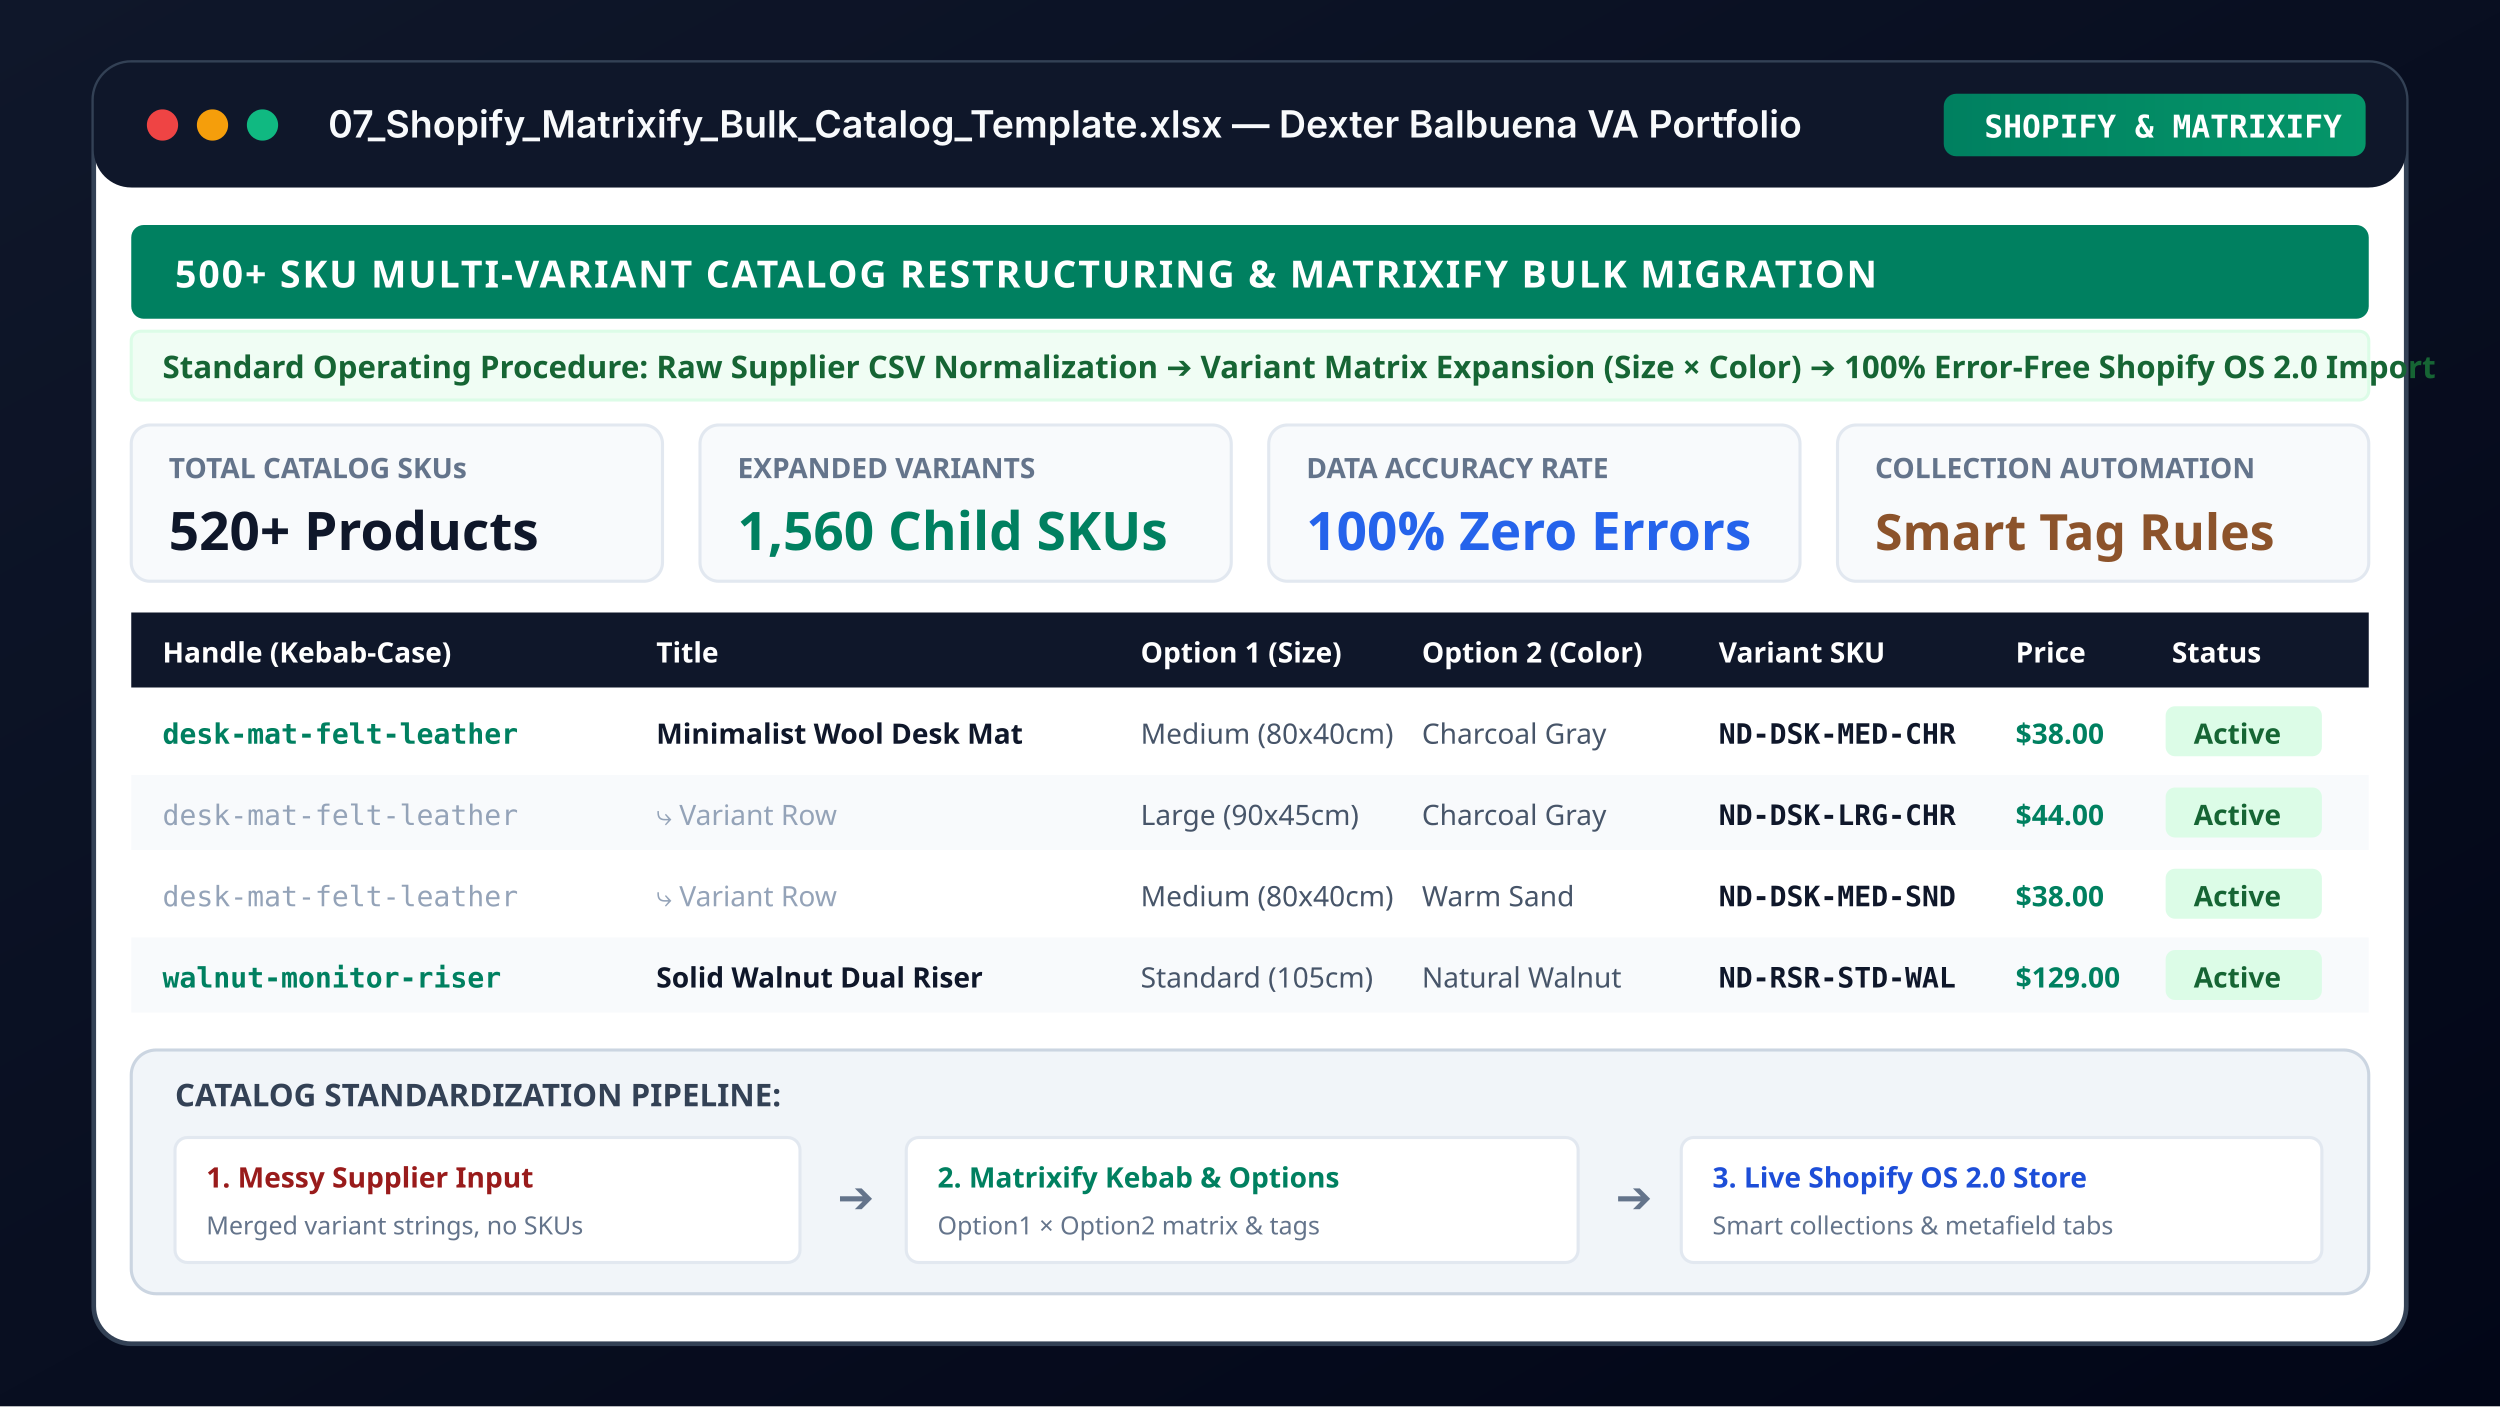
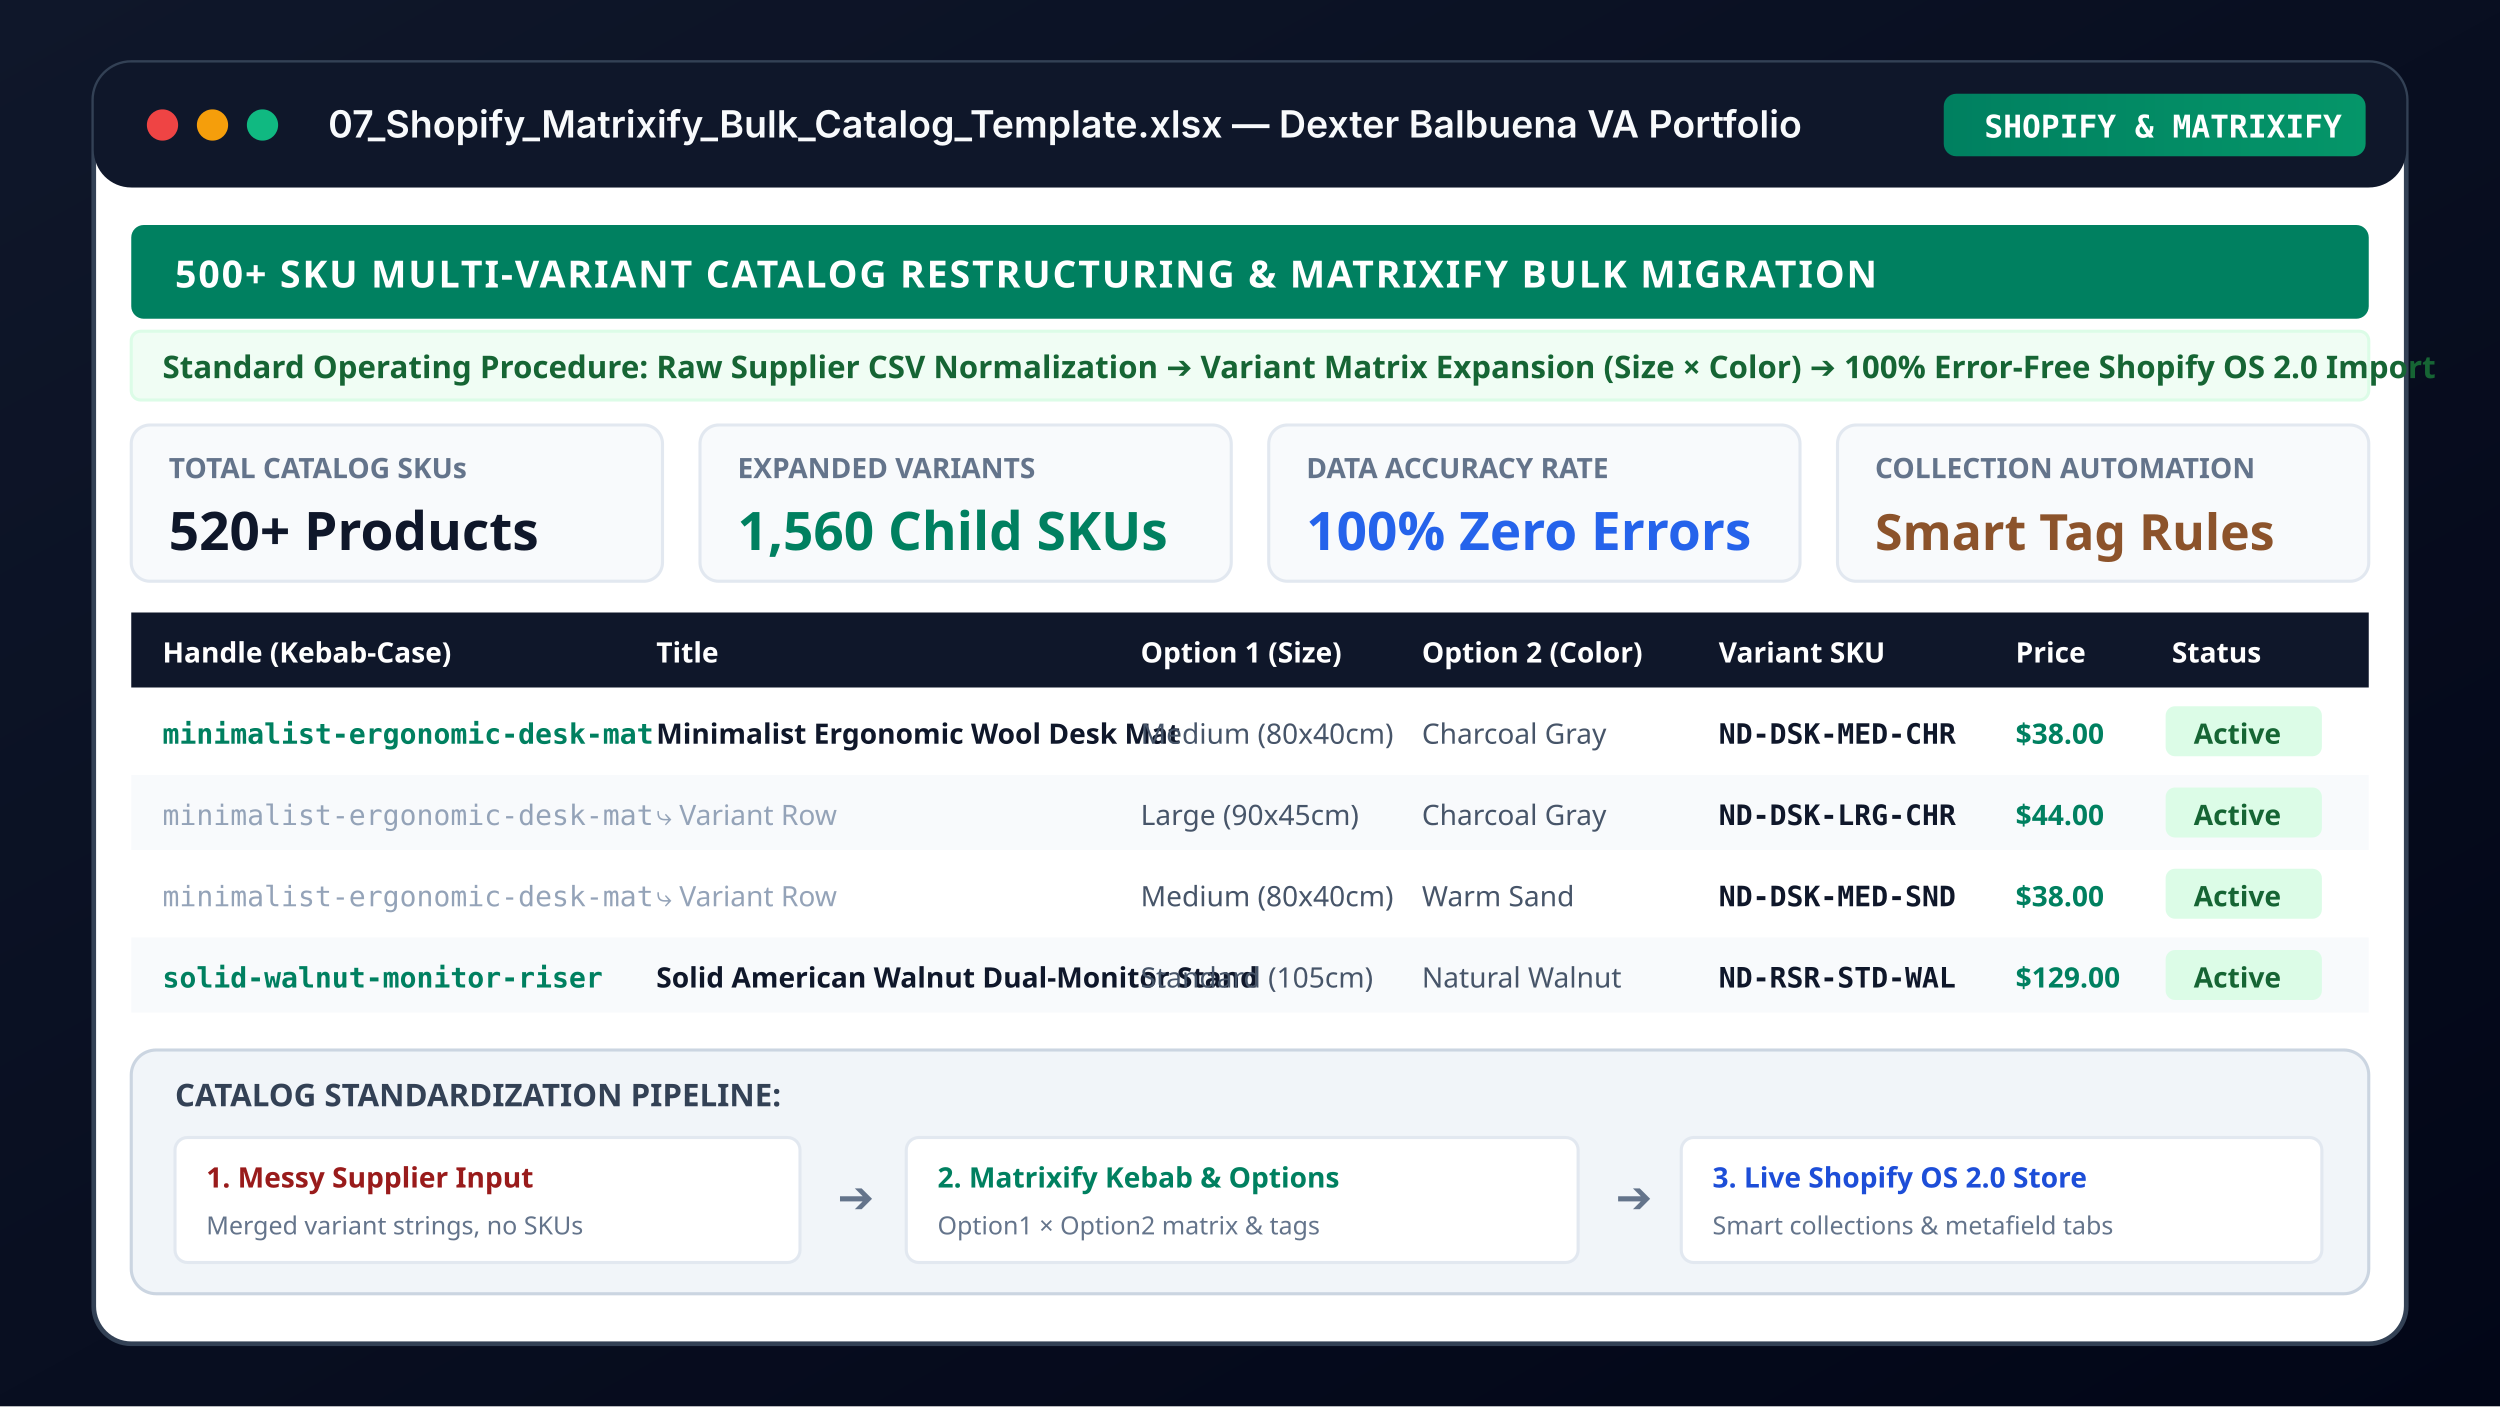
<svg xmlns="http://www.w3.org/2000/svg" viewBox="0 0 800 450" width="800" height="450">
  <defs>
    <linearGradient id="bg-grad" x1="0%" y1="0%" x2="100%" y2="100%">
      <stop offset="0%" stop-color="#0F172A" />
      <stop offset="100%" stop-color="#020617" />
    </linearGradient>
    <linearGradient id="shopify-pill" x1="0%" y1="0%" x2="100%" y2="0%">
      <stop offset="0%" stop-color="#008060" />
      <stop offset="100%" stop-color="#059669" />
    </linearGradient>
  </defs>
  <rect width="800" height="450" fill="url(#bg-grad)" />
  <rect x="30" y="20" width="740" height="410" rx="12" fill="#FFFFFF" stroke="#334155" stroke-width="1.5" />
  <rect x="30" y="20" width="740" height="40" rx="12" fill="#0F172A" />
  <circle cx="52" cy="40" r="5" fill="#EF4444" />
  <circle cx="68" cy="40" r="5" fill="#F59E0B" />
  <circle cx="84" cy="40" r="5" fill="#10B981" />
  <text x="105" y="44" fill="#F8FAFC" font-family="system-ui, -apple-system, sans-serif" font-size="12" font-weight="600">
    07_Shopify_Matrixify_Bulk_Catalog_Template.xlsx — Dexter Balbuena VA Portfolio
  </text>
  <rect x="622" y="30" width="135" height="20" rx="4" fill="url(#shopify-pill)" />
  <text x="635" y="44" fill="#FFFFFF" font-family="monospace" font-size="10" font-weight="700">SHOPIFY &amp; MATRIXIFY</text>
  <rect x="42" y="72" width="716" height="30" rx="4" fill="#008060" />
  <text x="56" y="92" fill="#FFFFFF" font-family="system-ui, sans-serif" font-size="12" font-weight="800" letter-spacing="0.05em">
    500+ SKU MULTI-VARIANT CATALOG RESTRUCTURING &amp; MATRIXIFY BULK MIGRATION
  </text>
  <rect x="42" y="106" width="716" height="22" rx="3" fill="#F0FDF4" stroke="#DCFCE7" stroke-width="1" />
  <text x="52" y="121" fill="#166534" font-family="system-ui, sans-serif" font-size="10" font-weight="600">
    Standard Operating Procedure: Raw Supplier CSV Normalization ➔ Variant Matrix Expansion (Size × Color) ➔ 100% Error-Free Shopify OS 2.0 Import
  </text>
  <rect x="42" y="136" width="170" height="50" rx="6" fill="#F8FAFC" stroke="#E2E8F0" stroke-width="1" />
  <text x="54" y="153" fill="#64748B" font-family="system-ui, sans-serif" font-size="9" font-weight="700">TOTAL CATALOG SKUs</text>
  <text x="54" y="176" fill="#0F172A" font-family="system-ui, sans-serif" font-size="17" font-weight="800">520+ Products</text>
  <rect x="224" y="136" width="170" height="50" rx="6" fill="#F8FAFC" stroke="#E2E8F0" stroke-width="1" />
  <text x="236" y="153" fill="#64748B" font-family="system-ui, sans-serif" font-size="9" font-weight="700">EXPANDED VARIANTS</text>
  <text x="236" y="176" fill="#008060" font-family="system-ui, sans-serif" font-size="17" font-weight="800">1,560 Child SKUs</text>
  <rect x="406" y="136" width="170" height="50" rx="6" fill="#F8FAFC" stroke="#E2E8F0" stroke-width="1" />
  <text x="418" y="153" fill="#64748B" font-family="system-ui, sans-serif" font-size="9" font-weight="700">DATA ACCURACY RATE</text>
  <text x="418" y="176" fill="#2563EB" font-family="system-ui, sans-serif" font-size="17" font-weight="800">100% Zero Errors</text>
  <rect x="588" y="136" width="170" height="50" rx="6" fill="#F8FAFC" stroke="#E2E8F0" stroke-width="1" />
  <text x="600" y="153" fill="#64748B" font-family="system-ui, sans-serif" font-size="9" font-weight="700">COLLECTION AUTOMATION</text>
  <text x="600" y="176" fill="#8C532B" font-family="system-ui, sans-serif" font-size="16" font-weight="800">Smart Tag Rules</text>
  <rect x="42" y="196" width="716" height="24" fill="#0F172A" />
  <text x="52" y="212" fill="#FFFFFF" font-family="system-ui, sans-serif" font-size="9" font-weight="700">Handle (Kebab-Case)</text>
  <text x="210" y="212" fill="#FFFFFF" font-family="system-ui, sans-serif" font-size="9" font-weight="700">Title</text>
  <text x="365" y="212" fill="#FFFFFF" font-family="system-ui, sans-serif" font-size="9" font-weight="700">Option 1 (Size)</text>
  <text x="455" y="212" fill="#FFFFFF" font-family="system-ui, sans-serif" font-size="9" font-weight="700">Option 2 (Color)</text>
  <text x="550" y="212" fill="#FFFFFF" font-family="system-ui, sans-serif" font-size="9" font-weight="700">Variant SKU</text>
  <text x="645" y="212" fill="#FFFFFF" font-family="system-ui, sans-serif" font-size="9" font-weight="700">Price</text>
  <text x="695" y="212" fill="#FFFFFF" font-family="system-ui, sans-serif" font-size="9" font-weight="700">Status</text>
  <rect x="42" y="222" width="716" height="24" fill="#FFFFFF" />
-   <text x="52" y="238" fill="#008060" font-family="monospace" font-size="9" font-weight="600">desk-mat-felt-leather</text>
-   <text x="210" y="238" fill="#0F172A" font-family="system-ui, sans-serif" font-size="9" font-weight="600">Minimalist Wool Desk Mat</text>
+   <text x="52" y="238" fill="#008060" font-family="monospace" font-size="9" font-weight="600">minimalist-ergonomic-desk-mat</text>
+   <text x="210" y="238" fill="#0F172A" font-family="system-ui, sans-serif" font-size="9" font-weight="600">Minimalist Ergonomic Wool Desk Mat</text>
  <text x="365" y="238" fill="#475569" font-family="system-ui, sans-serif" font-size="9">Medium (80x40cm)</text>
  <text x="455" y="238" fill="#475569" font-family="system-ui, sans-serif" font-size="9">Charcoal Gray</text>
  <text x="550" y="238" fill="#0F172A" font-family="monospace" font-size="9" font-weight="600">ND-DSK-MED-CHR</text>
  <text x="645" y="238" fill="#008060" font-family="system-ui, sans-serif" font-size="9" font-weight="700">$38.00</text>
  <rect x="693" y="226" width="50" height="16" rx="3" fill="#DCFCE7" />
  <text x="702" y="238" fill="#166534" font-family="system-ui, sans-serif" font-size="9" font-weight="700">Active</text>
  <rect x="42" y="248" width="716" height="24" fill="#F8FAFC" />
-   <text x="52" y="264" fill="#94A3B8" font-family="monospace" font-size="9">desk-mat-felt-leather</text>
+   <text x="52" y="264" fill="#94A3B8" font-family="monospace" font-size="9">minimalist-ergonomic-desk-mat</text>
  <text x="210" y="264" fill="#94A3B8" font-family="system-ui, sans-serif" font-size="9">⤷ Variant Row</text>
  <text x="365" y="264" fill="#475569" font-family="system-ui, sans-serif" font-size="9">Large (90x45cm)</text>
  <text x="455" y="264" fill="#475569" font-family="system-ui, sans-serif" font-size="9">Charcoal Gray</text>
  <text x="550" y="264" fill="#0F172A" font-family="monospace" font-size="9" font-weight="600">ND-DSK-LRG-CHR</text>
  <text x="645" y="264" fill="#008060" font-family="system-ui, sans-serif" font-size="9" font-weight="700">$44.00</text>
  <rect x="693" y="252" width="50" height="16" rx="3" fill="#DCFCE7" />
  <text x="702" y="264" fill="#166534" font-family="system-ui, sans-serif" font-size="9" font-weight="700">Active</text>
  <rect x="42" y="274" width="716" height="24" fill="#FFFFFF" />
-   <text x="52" y="290" fill="#94A3B8" font-family="monospace" font-size="9">desk-mat-felt-leather</text>
+   <text x="52" y="290" fill="#94A3B8" font-family="monospace" font-size="9">minimalist-ergonomic-desk-mat</text>
  <text x="210" y="290" fill="#94A3B8" font-family="system-ui, sans-serif" font-size="9">⤷ Variant Row</text>
  <text x="365" y="290" fill="#475569" font-family="system-ui, sans-serif" font-size="9">Medium (80x40cm)</text>
  <text x="455" y="290" fill="#475569" font-family="system-ui, sans-serif" font-size="9">Warm Sand</text>
  <text x="550" y="290" fill="#0F172A" font-family="monospace" font-size="9" font-weight="600">ND-DSK-MED-SND</text>
  <text x="645" y="290" fill="#008060" font-family="system-ui, sans-serif" font-size="9" font-weight="700">$38.00</text>
  <rect x="693" y="278" width="50" height="16" rx="3" fill="#DCFCE7" />
  <text x="702" y="290" fill="#166534" font-family="system-ui, sans-serif" font-size="9" font-weight="700">Active</text>
  <rect x="42" y="300" width="716" height="24" fill="#F8FAFC" />
-   <text x="52" y="316" fill="#008060" font-family="monospace" font-size="9" font-weight="600">walnut-monitor-riser</text>
-   <text x="210" y="316" fill="#0F172A" font-family="system-ui, sans-serif" font-size="9" font-weight="600">Solid Walnut Dual Riser</text>
+   <text x="52" y="316" fill="#008060" font-family="monospace" font-size="9" font-weight="600">solid-walnut-monitor-riser</text>
+   <text x="210" y="316" fill="#0F172A" font-family="system-ui, sans-serif" font-size="9" font-weight="600">Solid American Walnut Dual-Monitor Stand</text>
  <text x="365" y="316" fill="#475569" font-family="system-ui, sans-serif" font-size="9">Standard (105cm)</text>
  <text x="455" y="316" fill="#475569" font-family="system-ui, sans-serif" font-size="9">Natural Walnut</text>
  <text x="550" y="316" fill="#0F172A" font-family="monospace" font-size="9" font-weight="600">ND-RSR-STD-WAL</text>
  <text x="645" y="316" fill="#008060" font-family="system-ui, sans-serif" font-size="9" font-weight="700">$129.00</text>
  <rect x="693" y="304" width="50" height="16" rx="3" fill="#DCFCE7" />
  <text x="702" y="316" fill="#166534" font-family="system-ui, sans-serif" font-size="9" font-weight="700">Active</text>
  <rect x="42" y="336" width="716" height="78" rx="8" fill="#F1F5F9" stroke="#CBD5E1" stroke-width="1" />
  <text x="56" y="354" fill="#334155" font-family="system-ui, sans-serif" font-size="10" font-weight="700">
    CATALOG STANDARDIZATION PIPELINE:
  </text>
  <rect x="56" y="364" width="200" height="40" rx="4" fill="#FFFFFF" stroke="#E2E8F0" />
  <text x="66" y="380" fill="#991B1B" font-family="system-ui, sans-serif" font-size="9" font-weight="700">1. Messy Supplier Input</text>
  <text x="66" y="395" fill="#64748B" font-family="system-ui, sans-serif" font-size="8">Merged variant strings, no SKUs</text>
  <text x="268" y="388" fill="#64748B" font-family="system-ui, sans-serif" font-size="14" font-weight="700">➔</text>
  <rect x="290" y="364" width="215" height="40" rx="4" fill="#FFFFFF" stroke="#E2E8F0" />
  <text x="300" y="380" fill="#008060" font-family="system-ui, sans-serif" font-size="9" font-weight="700">2. Matrixify Kebab &amp; Options</text>
  <text x="300" y="395" fill="#64748B" font-family="system-ui, sans-serif" font-size="8">Option1 × Option2 matrix &amp; tags</text>
  <text x="517" y="388" fill="#64748B" font-family="system-ui, sans-serif" font-size="14" font-weight="700">➔</text>
  <rect x="538" y="364" width="205" height="40" rx="4" fill="#FFFFFF" stroke="#E2E8F0" />
  <text x="548" y="380" fill="#1D4ED8" font-family="system-ui, sans-serif" font-size="9" font-weight="700">3. Live Shopify OS 2.0 Store</text>
  <text x="548" y="395" fill="#64748B" font-family="system-ui, sans-serif" font-size="8">Smart collections &amp; metafield tabs</text>
</svg>
